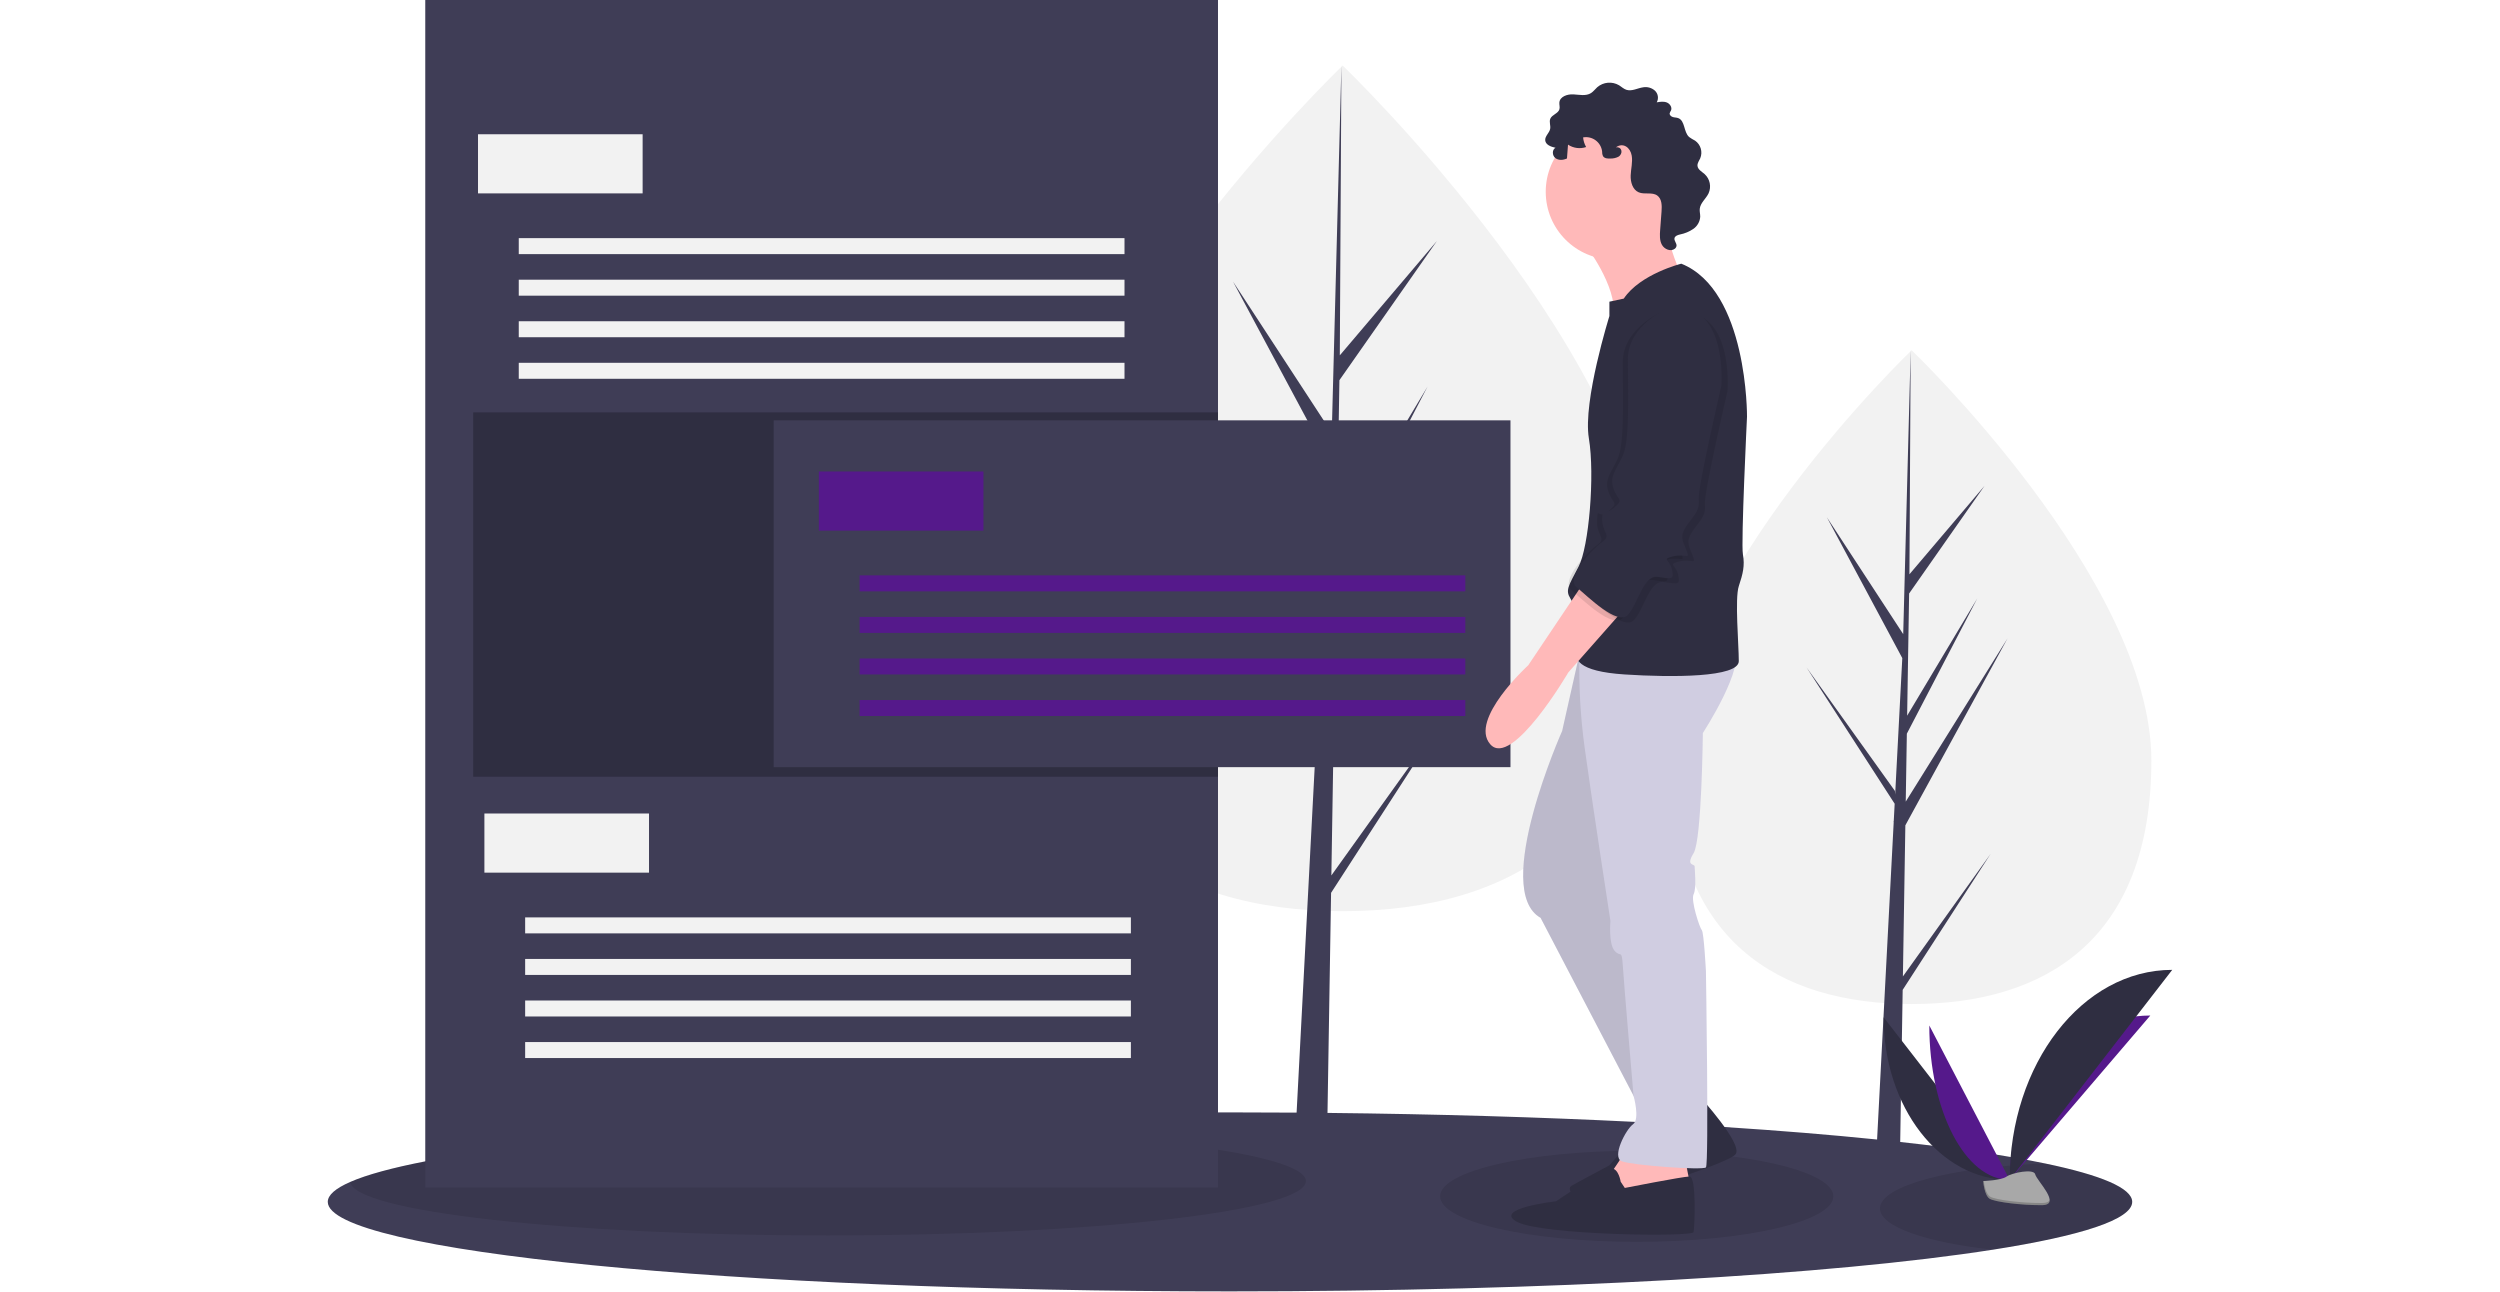
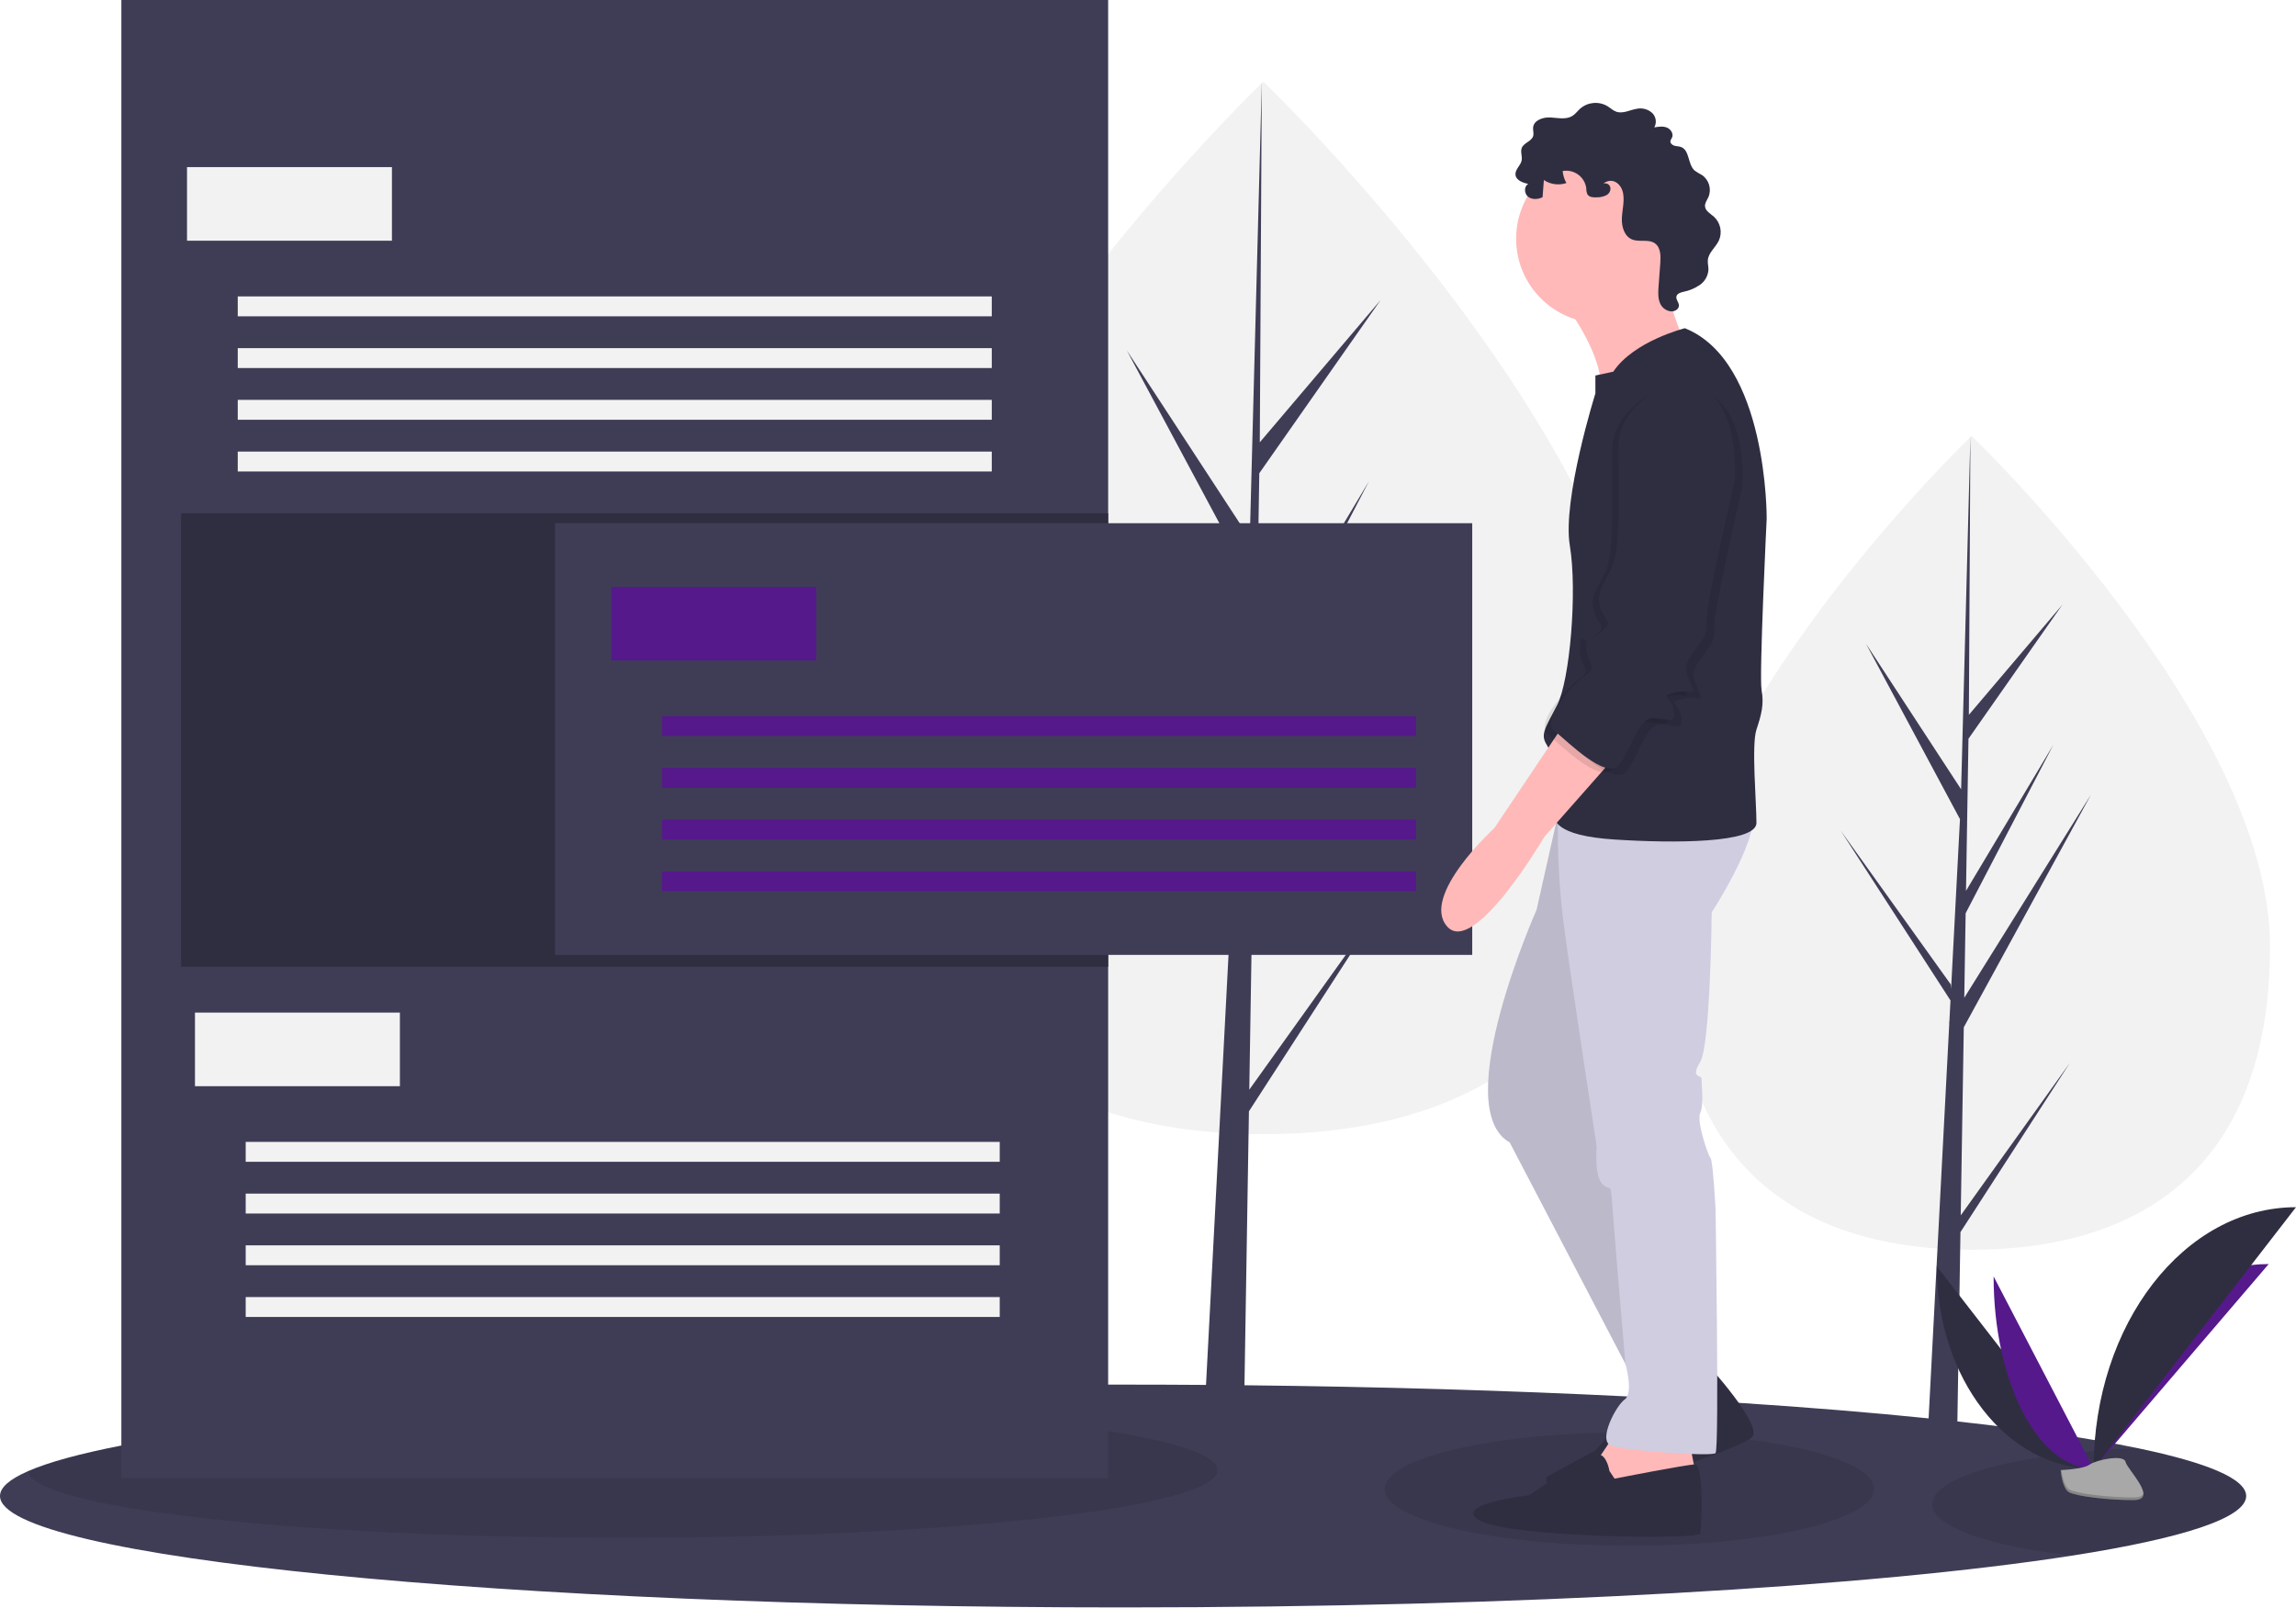
- <svg xmlns="http://www.w3.org/2000/svg" id="b4ce20e6-8fe7-43d5-87f7-68602c562594" width="302" height="156" data-name="Layer 1" viewBox="0 0 1061 742.855">
+ <svg xmlns="http://www.w3.org/2000/svg" id="b4ce20e6-8fe7-43d5-87f7-68602c562594" width="1061" height="742.855" data-name="Layer 1" viewBox="0 0 1061 742.855">
  <path fill="#f2f2f2" d="M1118.5,516.014c0,103.859-61.742,140.122-137.905,140.122S842.689,619.873,842.689,516.014,980.595,280.031,980.595,280.031,1118.5,412.156,1118.5,516.014Z" transform="translate(-69.5 -78.57247)" />
  <polygon fill="#3f3d56" points="906.071 561.677 907.483 474.756 966.262 367.224 907.705 461.121 908.34 422.038 948.85 344.239 908.508 411.696 908.508 411.696 909.649 341.403 953.029 279.466 909.829 330.35 910.543 201.459 906.059 372.087 906.427 365.048 862.323 297.54 905.72 378.561 901.61 457.065 901.488 454.981 850.644 383.939 901.334 462.343 900.82 472.16 900.728 472.308 900.77 473.114 890.344 672.287 904.274 672.287 905.945 569.41 956.511 491.199 906.071 561.677" />
  <path fill="#f2f2f2" d="M831.657,421.486c0,134.324-79.853,181.225-178.358,181.225S474.942,555.81,474.942,421.486s178.358-305.205,178.358-305.205S831.657,287.162,831.657,421.486Z" transform="translate(-69.5 -78.57247)" />
  <polygon fill="#3f3d56" points="577.302 503.591 579.128 391.174 655.149 252.098 579.415 373.539 580.236 322.992 632.629 222.372 580.453 309.615 580.453 309.616 581.93 218.704 638.034 138.598 582.162 204.408 583.085 37.709 577.286 258.389 577.763 249.285 520.722 161.975 576.848 266.761 571.533 368.293 571.375 365.598 505.617 273.717 571.176 375.119 570.511 387.817 570.392 388.008 570.446 389.05 556.962 646.647 574.978 646.647 577.14 513.593 642.538 412.44 577.302 503.591" />
  <path fill="#3f3d56" d="M1107.47,769.938c0,10.11-29.38,19.55-80.14,27.5-91.98,14.42-254.15,23.99-438.85,23.99-286.62,0-518.98-23.05-518.98-51.49,0-3.93,4.46-7.78,12.91-11.46,9.53-4.17,24.15-8.14,43.17-11.85,39.21-7.65,97.14-14.19,167.8-19.05,82.02-5.63,181.21-8.98,288.21-9.11q3.435-.015,6.89-.01,19.335,0,38.33.14,8.925.06,17.77.16c63.02.67,122.66,2.46,176.86,5.16,2.42.12,4.83.25,7.23.37.82.04,1.64.09,2.46.13.22.01.44.02.66.04q15.975.84,31.25,1.79,5.01.3,9.93.63c31.87,2.07,61.29,4.48,87.75,7.19q6.78.69,13.3,1.41c33.48,3.67,61.67,7.84,83.39,12.37C1089.51,754.538,1107.47,762.028,1107.47,769.938Z" transform="translate(-69.5 -78.57247)" />
  <ellipse cx="752.963" cy="688.148" opacity=".1" rx="113.082" ry="26.202" />
  <path d="M1107.47,769.938c0,10.11-29.38,19.55-80.14,27.5-38.38-4.19-64.95-13.24-64.95-23.72,0-13.05,41.16-23.87,95.03-25.87C1089.51,754.538,1107.47,762.028,1107.47,769.938Z" opacity=".1" transform="translate(-69.5 -78.57247)" />
  <path d="M632.154,757.986c0,17.266-123.076,31.259-274.891,31.259-150.39,0-272.575-13.726-274.855-30.771,29.19-12.742,106.04-23.683,210.968-30.9,20.502-.552,41.896-.846,63.887-.846C509.078,726.728,632.154,740.72,632.154,757.986Z" opacity=".1" transform="translate(-69.5 -78.57247)" />
  <rect width="456.007" height="683.091" x="56.082" fill="#3f3d56" />
  <rect width="428.426" height="209.616" x="83.663" y="237.197" fill="#2f2e41" />
  <rect width="423.829" height="199.503" x="256.504" y="241.794" fill="#3f3d56" />
  <rect width="94.695" height="34.017" x="282.476" y="271.214" fill="#55198b" />
  <rect width="348.441" height="9.194" x="305.92" y="330.973" fill="#55198b" />
  <rect width="348.441" height="9.194" x="305.92" y="354.876" fill="#55198b" />
  <rect width="348.441" height="9.194" x="305.92" y="378.78" fill="#55198b" />
  <rect width="348.441" height="9.194" x="305.92" y="402.684" fill="#55198b" />
  <rect width="94.695" height="34.017" x="86.421" y="77.227" fill="#f2f2f2" />
  <rect width="348.441" height="9.194" x="109.865" y="136.986" fill="#f2f2f2" />
  <rect width="348.441" height="9.194" x="109.865" y="160.89" fill="#f2f2f2" />
  <rect width="348.441" height="9.194" x="109.865" y="184.793" fill="#f2f2f2" />
  <rect width="348.441" height="9.194" x="109.865" y="208.697" fill="#f2f2f2" />
  <rect width="94.695" height="34.017" x="90.098" y="467.959" fill="#f2f2f2" />
  <rect width="348.441" height="9.194" x="113.542" y="527.718" fill="#f2f2f2" />
  <rect width="348.441" height="9.194" x="113.542" y="551.621" fill="#f2f2f2" />
  <rect width="348.441" height="9.194" x="113.542" y="575.525" fill="#f2f2f2" />
  <rect width="348.441" height="9.194" x="113.542" y="599.429" fill="#f2f2f2" />
  <path fill="#ffb9b9" d="M792.563,219.031s18.904,24.22,16.541,41.352S848.092,236.753,848.092,236.753s-14.178-29.537-6.498-43.714S792.563,219.031,792.563,219.031Z" transform="translate(-69.5 -78.57247)" />
  <path fill="#2f2e41" d="M858.725,709.342s24.811,27.174,20.676,33.081-76.796,28.355-85.066,27.174-12.405-7.089-9.452-8.861,21.857-11.815,21.857-11.815l15.95-18.313s11.815-6.498,11.815-10.043S858.725,709.342,858.725,709.342Z" transform="translate(-69.5 -78.57247)" />
  <path fill="#ffb9b9" d="M816.783,739.469s-9.452,15.359-11.224,15.95,8.861,21.857,8.861,21.857L839.231,769.597l13.587-11.224-2.954-15.359Z" transform="translate(-69.5 -78.57247)" />
  <path fill="#d0cde1" d="M791.381,446.464l-11.815,52.576s-40.761,91.564-12.405,107.514l62.027,118.738,33.081-14.768-55.529-121.692,25.402-140.004Z" transform="translate(-69.5 -78.57247)" />
  <path d="M791.381,446.464l-11.815,52.576s-40.761,91.564-12.405,107.514l62.027,118.738,33.081-14.768-55.529-121.692,25.402-140.004Z" opacity=".1" transform="translate(-69.5 -78.57247)" />
  <path fill="#d0cde1" d="M795.516,454.735h-5.994a333.982,333.982,0,0,0,3.04,54.348c4.135,30.128,14.768,99.244,14.768,99.244s-1.181,12.996,2.363,17.131,4.135-1.181,4.726,8.27,6.203,75.167,6.203,75.167,3.84,13.443-.295,16.397-12.405,18.904-6.498,21.267,46.668,5.317,48.44,3.544,0-112.831,0-112.831-1.181-22.448-2.363-23.629-6.498-17.131-4.726-20.676.591-14.178.591-15.95-5.317,0-.591-7.68,5.317-69.116,5.317-69.116,25.402-38.989,17.722-49.031Z" transform="translate(-69.5 -78.57247)" />
  <circle cx="739.603" cy="110.331" r="38.989" fill="#ffb9b9" />
  <path fill="#2f2e41" d="M848.092,230.255s-23.629,5.907-33.081,20.085l-8.27,1.772v8.27s-15.359,49.031-11.815,70.298,0,62.618-5.907,73.842-7.68,13.587-4.726,18.313,7.089,20.676,4.135,27.765,0,14.178,27.174,15.95,65.572,1.772,65.572-7.68-2.363-36.035,0-43.124,3.544-11.815,2.363-18.313,2.363-79.159,2.363-79.159S886.49,245.614,848.092,230.255Z" transform="translate(-69.5 -78.57247)" />
  <path fill="#ffb9b9" d="M792.563,412.792l-32.49,48.44s-34.263,31.309-21.857,45.487S783.111,465.368,783.111,465.368l35.444-40.17Z" transform="translate(-69.5 -78.57247)" />
  <path fill="#2f2e41" d="M813.239,758.373s-1.181-7.68-5.317-7.68S776.022,769.597,776.022,769.597s-36.626,4.135-22.448,11.815,101.016,8.861,101.607,5.907,1.772-32.081-2.363-31.99-37.216,6.589-37.216,6.589Z" transform="translate(-69.5 -78.57247)" />
  <path fill="#2f2e41" d="M811.877,168.761a9.779,9.779,0,0,1-4.456,1.007c-1.593.091-3.496-.008-4.343-1.36a6.221,6.221,0,0,1-.542-2.837,9.346,9.346,0,0,0-10.922-7.96,13.445,13.445,0,0,0,1.741,5.543,11.855,11.855,0,0,1-10.422-1.387l-.6,7.957c-2.119,1.013-4.834,1.224-6.682-.226s-1.996-4.851.094-5.923c-2.582-.538-5.74-1.695-5.93-4.326-.173-2.4,2.375-4.157,2.844-6.518.383-1.925-.673-4.018.074-5.833.981-2.385,4.544-2.997,5.258-5.474.364-1.262-.16-2.611-.035-3.919.327-3.423,4.63-4.844,8.063-4.649s7.18,1.106,10.096-.715c1.414-.883,2.402-2.297,3.644-3.408a10.823,10.823,0,0,1,12.568-1.093c1.381.859,2.585,2.048,4.125,2.57,3.151,1.068,6.438-.953,9.733-1.418a8.086,8.086,0,0,1,6.779,1.964,5.549,5.549,0,0,1,1.01,6.686c1.933-.326,3.981-.642,5.802.082s3.213,2.905,2.371,4.675a6.056,6.056,0,0,0-.735,1.501c-.171,1.03.821,1.91,1.822,2.205s2.088.24,3.068.599c4.049,1.482,3.078,7.955,6.265,10.86a25.416,25.416,0,0,0,3.455,2.113,8.406,8.406,0,0,1,2.964,10.156c-.639,1.415-1.709,2.765-1.58,4.311.181,2.17,2.505,3.358,4.137,4.799a9.625,9.625,0,0,1,2.24,11.05c-1.5,3.128-4.747,5.499-5.077,8.953-.143,1.501.308,3.0.282,4.507a9.287,9.287,0,0,1-3.992,7.012,20.765,20.765,0,0,1-7.663,3.189c-1.288.308-2.824.791-3.136,2.078-.37,1.526,1.333,2.914,1.157,4.474a2.595,2.595,0,0,1-1.042,1.686c-2.304,1.802-5.951.257-7.361-2.307s-1.229-5.671-1.011-8.588l.795-10.608c.247-3.301.224-7.22-2.467-9.148-2.975-2.131-7.307-.406-10.671-1.846-3.505-1.501-4.763-5.892-4.621-9.702s1.233-7.627.605-11.388c-.778-4.661-4.924-7.794-9.111-4.773C814.149,162.829,814.785,167.052,811.877,168.761Z" transform="translate(-69.5 -78.57247)" />
  <path d="M844.548,258.61S820.918,268.062,820.918,288.147s1.181,46.668-2.954,55.529-7.68,11.815-5.317,18.904,6.498,5.907,0,11.224-5.907-3.544-6.498,5.317,5.907,10.043,0,14.178-21.267,20.676-14.768,25.992,23.629,22.448,29.537,15.95,8.861-23.039,17.131-21.857,9.452,1.772,8.27-4.135-6.498-5.907.591-7.68,10.043,2.363,7.68-3.544-4.135-8.27.591-14.768,7.089-8.27,6.498-14.768,12.996-64.981,12.996-64.981S878.81,253.884,844.548,258.61Z" opacity=".1" transform="translate(-69.5 -78.57247)" />
  <path d="M838.049,257.429S814.42,266.881,814.42,286.966s1.181,46.668-2.954,55.529-7.68,11.815-5.317,18.904,6.498,5.907,0,11.224-5.907-3.544-6.498,5.317,5.907,10.043,0,14.178-21.267,20.676-14.768,25.992,23.629,22.448,29.537,15.95,8.861-23.039,17.131-21.857,9.452,1.772,8.27-4.135-6.498-5.907.591-7.68,10.043,2.363,7.68-3.544-4.135-8.27.591-14.768,7.089-8.27,6.498-14.768,12.996-64.981,12.996-64.981S872.312,252.703,838.049,257.429Z" opacity=".1" transform="translate(-69.5 -78.57247)" />
  <path fill="#2f2e41" d="M841.003,255.657s-23.629,9.452-23.629,29.537,1.181,46.668-2.954,55.529-7.68,11.815-5.317,18.904,6.498,5.907,0,11.224-5.907-3.544-6.498,5.317,5.907,10.043,0,14.178-21.267,20.676-14.768,25.992,23.629,22.448,29.537,15.95,8.861-23.039,17.131-21.857,9.452,1.772,8.27-4.135-6.498-5.907.591-7.68,10.043,2.363,7.68-3.544-4.135-8.27.591-14.768,7.089-8.27,6.498-14.768,12.996-64.981,12.996-64.981S875.266,250.931,841.003,255.657Z" transform="translate(-69.5 -78.57247)" />
  <path fill="#2f2e41" d="M964.5,663.787c0,51.684,32.424,93.506,72.494,93.506" transform="translate(-69.5 -78.57247)" />
  <path fill="#55198b" d="M1036.994,757.293c0-52.265,36.183-94.557,80.899-94.557" transform="translate(-69.5 -78.57247)" />
  <path fill="#55198b" d="M990.766,668.472c0,49.094,20.676,88.821,46.228,88.821" transform="translate(-69.5 -78.57247)" />
  <path fill="#2f2e41" d="M1036.994,757.293c0-66.783,41.822-120.823,93.506-120.823" transform="translate(-69.5 -78.57247)" />
  <path fill="#a8a8a8" d="M1021.743,757.952s10.281-.317,13.379-2.523,15.814-4.841,16.583-1.302,15.45,17.599,3.843,17.692-26.969-1.808-30.062-3.692S1021.743,757.952,1021.743,757.952Z" transform="translate(-69.5 -78.57247)" />
  <path d="M1055.755,770.588c-11.607.094-26.969-1.808-30.062-3.692-2.355-1.435-3.293-6.582-3.607-8.957-.217.009-.343.013-.343.013s.651,8.292,3.744,10.175,18.455,3.785,30.062,3.692c3.35-.027,4.508-1.219,4.444-2.985C1059.527,769.902,1058.249,770.568,1055.755,770.588Z" opacity=".2" transform="translate(-69.5 -78.57247)" />
</svg>
